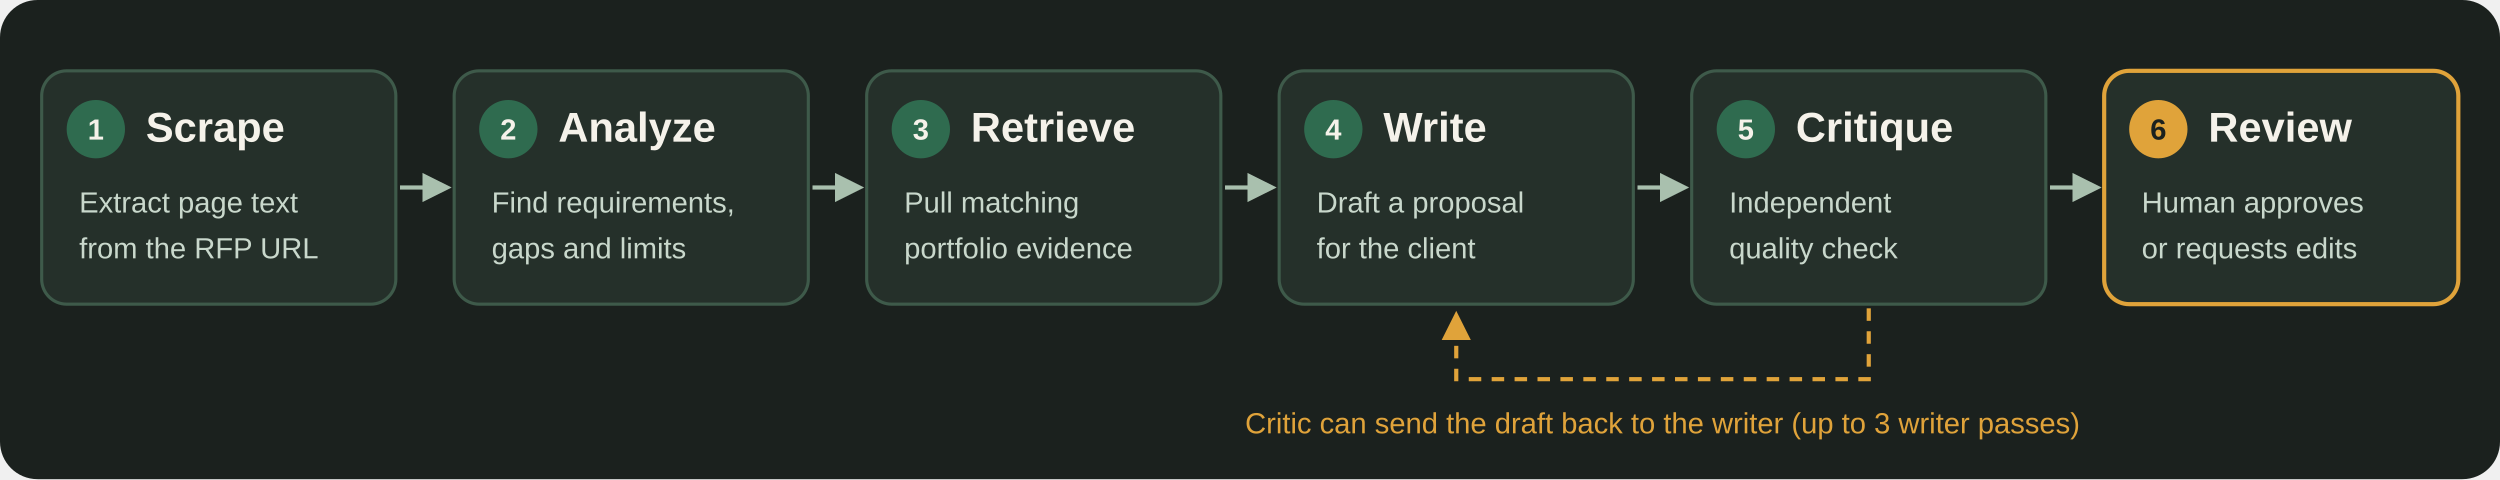
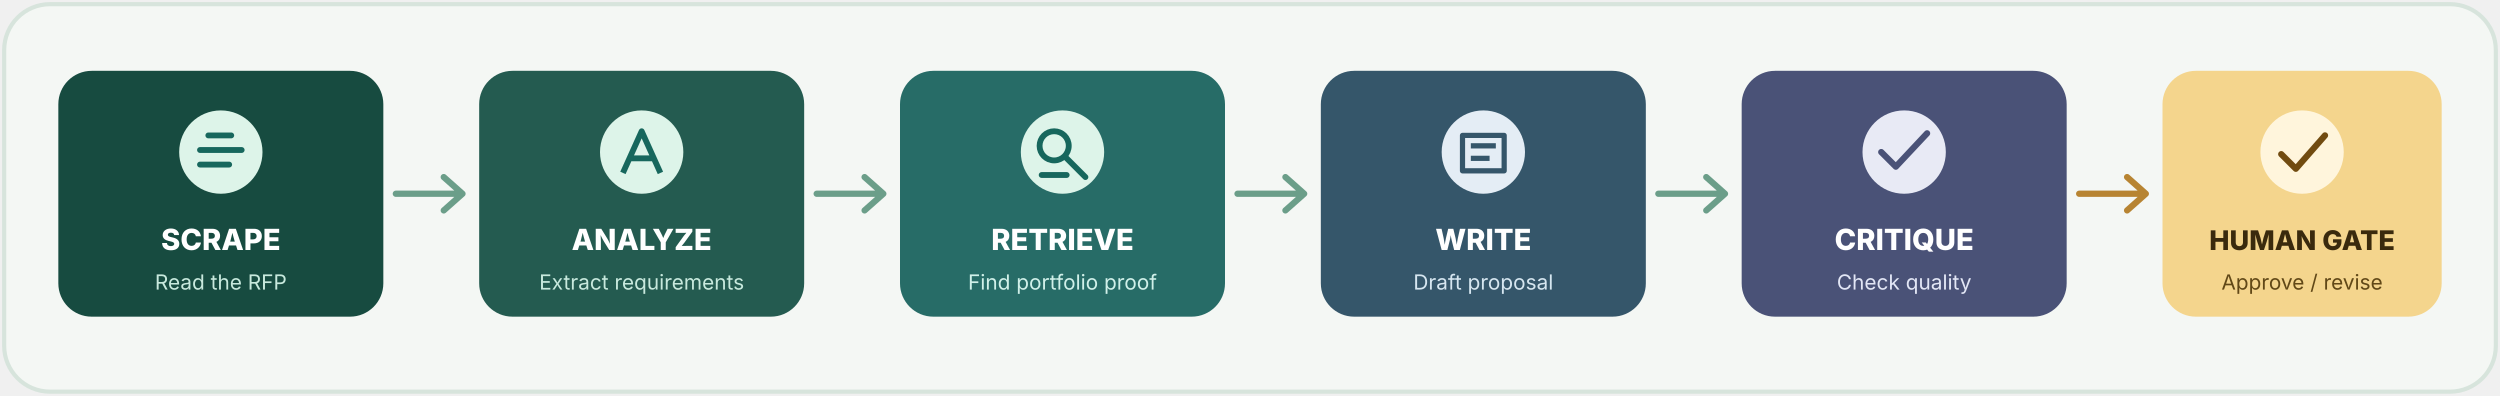
- <svg xmlns="http://www.w3.org/2000/svg" width="1200" height="230" viewBox="0 0 1200 230" role="img" aria-labelledby="pipe-title pipe-desc">
-   <defs>
-     <marker id="arrow" viewBox="0 0 10 10" refX="8" refY="5" markerWidth="7" markerHeight="7" orient="auto">
-       <path d="M0 0 L10 5 L0 10 z" fill="#A9C0AE" />
-     </marker>
-     <marker id="arrow-amber" viewBox="0 0 10 10" refX="8" refY="5" markerWidth="7" markerHeight="7" orient="auto">
-       <path d="M0 0 L10 5 L0 10 z" fill="#E0A33A" />
-     </marker>
-   </defs>
-   <rect width="1200" height="230" rx="18" fill="#1B211E" />
-   <g font-family="'Segoe UI', 'Helvetica Neue', Arial, sans-serif">
-     <rect x="20" y="34" width="170" height="112" rx="12" fill="#25302A" stroke="#3E5A4A" stroke-width="1.5" />
-     <circle cx="46" cy="62" r="14" fill="#2F6B4F" />
-     <text x="46" y="67" text-anchor="middle" font-size="14" font-weight="700" fill="#F5F2EA">1</text>
-     <text x="70" y="68" font-size="20" font-weight="700" fill="#F5F2EA">Scrape</text>
-     <text x="38" y="102" font-size="14" fill="#C9D8CC">Extract page text</text>
-     <text x="38" y="124" font-size="14" fill="#C9D8CC">from the RFP URL</text>
-     <rect x="218" y="34" width="170" height="112" rx="12" fill="#25302A" stroke="#3E5A4A" stroke-width="1.5" />
-     <circle cx="244" cy="62" r="14" fill="#2F6B4F" />
-     <text x="244" y="67" text-anchor="middle" font-size="14" font-weight="700" fill="#F5F2EA">2</text>
-     <text x="268" y="68" font-size="20" font-weight="700" fill="#F5F2EA">Analyze</text>
-     <text x="236" y="102" font-size="14" fill="#C9D8CC">Find requirements,</text>
-     <text x="236" y="124" font-size="14" fill="#C9D8CC">gaps and limits</text>
-     <rect x="416" y="34" width="170" height="112" rx="12" fill="#25302A" stroke="#3E5A4A" stroke-width="1.5" />
-     <circle cx="442" cy="62" r="14" fill="#2F6B4F" />
-     <text x="442" y="67" text-anchor="middle" font-size="14" font-weight="700" fill="#F5F2EA">3</text>
-     <text x="466" y="68" font-size="20" font-weight="700" fill="#F5F2EA">Retrieve</text>
-     <text x="434" y="102" font-size="14" fill="#C9D8CC">Pull matching</text>
-     <text x="434" y="124" font-size="14" fill="#C9D8CC">portfolio evidence</text>
-     <rect x="614" y="34" width="170" height="112" rx="12" fill="#25302A" stroke="#3E5A4A" stroke-width="1.5" />
-     <circle cx="640" cy="62" r="14" fill="#2F6B4F" />
-     <text x="640" y="67" text-anchor="middle" font-size="14" font-weight="700" fill="#F5F2EA">4</text>
-     <text x="664" y="68" font-size="20" font-weight="700" fill="#F5F2EA">Write</text>
-     <text x="632" y="102" font-size="14" fill="#C9D8CC">Draft a proposal</text>
-     <text x="632" y="124" font-size="14" fill="#C9D8CC">for the client</text>
-     <rect x="812" y="34" width="170" height="112" rx="12" fill="#25302A" stroke="#3E5A4A" stroke-width="1.5" />
-     <circle cx="838" cy="62" r="14" fill="#2F6B4F" />
-     <text x="838" y="67" text-anchor="middle" font-size="14" font-weight="700" fill="#F5F2EA">5</text>
-     <text x="862" y="68" font-size="20" font-weight="700" fill="#F5F2EA">Critique</text>
-     <text x="830" y="102" font-size="14" fill="#C9D8CC">Independent</text>
-     <text x="830" y="124" font-size="14" fill="#C9D8CC">quality check</text>
-     <rect x="1010" y="34" width="170" height="112" rx="12" fill="#25302A" stroke="#E0A33A" stroke-width="2" />
-     <circle cx="1036" cy="62" r="14" fill="#E0A33A" />
-     <text x="1036" y="67" text-anchor="middle" font-size="14" font-weight="700" fill="#1B211E">6</text>
-     <text x="1060" y="68" font-size="20" font-weight="700" fill="#F5F2EA">Review</text>
-     <text x="1028" y="102" font-size="14" fill="#C9D8CC">Human approves</text>
-     <text x="1028" y="124" font-size="14" fill="#C9D8CC">or requests edits</text>
+ <svg xmlns="http://www.w3.org/2000/svg" width="1200" height="190" viewBox="0 0 1200 190" role="img" aria-labelledby="t d">
+   <rect x="2" y="2" width="1196" height="186" rx="22" fill="#F4F7F4" stroke="#D7E4DC" stroke-width="2" />
+   <g font-family="Inter,Arial,sans-serif" text-anchor="middle">
+     <g transform="translate(28 34)">
+       <rect width="156" height="118" rx="16" fill="#174B40" />
+       <circle cx="78" cy="39" r="20" fill="#DDF4E9" />
+       <path d="M68 38h20M68 45h14M72 31h11" stroke="#17675D" stroke-width="2.8" stroke-linecap="round" />
+       <text x="78" y="86" fill="#FFFFFF" font-size="14" font-weight="800">SCRAPE</text>
+       <text x="78" y="105" fill="#C8E9DD" font-size="10">Read the RFP</text>
+     </g>
+     <path d="M190 93h32m-9-8 9 8-9 8" fill="none" stroke="#6B9E89" stroke-width="3" stroke-linecap="round" stroke-linejoin="round" />
+     <g transform="translate(230 34)">
+       <rect width="156" height="118" rx="16" fill="#245B50" />
+       <circle cx="78" cy="39" r="20" fill="#DDF4E9" />
+       <path d="M69 49l9-20 9 20M72 42h12" stroke="#17675D" stroke-width="2.8" fill="none" stroke-linejoin="round" />
+       <text x="78" y="86" fill="#FFFFFF" font-size="14" font-weight="800">ANALYZE</text>
+       <text x="78" y="105" fill="#C8E9DD" font-size="10">Extract requirements</text>
+     </g>
+     <path d="M392 93h32m-9-8 9 8-9 8" fill="none" stroke="#6B9E89" stroke-width="3" stroke-linecap="round" stroke-linejoin="round" />
+     <g transform="translate(432 34)">
+       <rect width="156" height="118" rx="16" fill="#276C67" />
+       <circle cx="78" cy="39" r="20" fill="#DDF4E9" />
+       <circle cx="74" cy="36" r="7" fill="none" stroke="#17675D" stroke-width="2.8" />
+       <path d="M80 42l9 9M68 50h12" stroke="#17675D" stroke-width="2.8" stroke-linecap="round" />
+       <text x="78" y="86" fill="#FFFFFF" font-size="14" font-weight="800">RETRIEVE</text>
+       <text x="78" y="105" fill="#D0F0E9" font-size="10">Find portfolio proof</text>
+     </g>
+     <path d="M594 93h32m-9-8 9 8-9 8" fill="none" stroke="#6B9E89" stroke-width="3" stroke-linecap="round" stroke-linejoin="round" />
+     <g transform="translate(634 34)">
+       <rect width="156" height="118" rx="16" fill="#35566A" />
+       <circle cx="78" cy="39" r="20" fill="#E4EDF5" />
+       <path d="M68 31h20v17H68zM72 36h12M72 42h9" stroke="#35566A" stroke-width="2.5" fill="none" stroke-linejoin="round" />
+       <text x="78" y="86" fill="#FFFFFF" font-size="14" font-weight="800">WRITE</text>
+       <text x="78" y="105" fill="#D6E6F0" font-size="10">Draft proposal</text>
+     </g>
+     <path d="M796 93h32m-9-8 9 8-9 8" fill="none" stroke="#6B9E89" stroke-width="3" stroke-linecap="round" stroke-linejoin="round" />
+     <g transform="translate(836 34)">
+       <rect width="156" height="118" rx="16" fill="#4A5277" />
+       <circle cx="78" cy="39" r="20" fill="#E8EAF5" />
+       <path d="M67 39l7 7 15-16" stroke="#4A5277" stroke-width="3" fill="none" stroke-linecap="round" stroke-linejoin="round" />
+       <text x="78" y="86" fill="#FFFFFF" font-size="14" font-weight="800">CRITIQUE</text>
+       <text x="78" y="105" fill="#E2E6F5" font-size="10">Check quality</text>
+     </g>
+     <path d="M998 93h32m-9-8 9 8-9 8" fill="none" stroke="#B78432" stroke-width="3" stroke-linecap="round" stroke-linejoin="round" />
+     <g transform="translate(1038 34)">
+       <rect width="134" height="118" rx="16" fill="#F4D58D" />
+       <circle cx="67" cy="39" r="20" fill="#FFF5DC" />
+       <path d="M57 40l7 7 14-16" stroke="#714B10" stroke-width="3" fill="none" stroke-linecap="round" stroke-linejoin="round" />
+       <text x="67" y="86" fill="#3A2A0D" font-size="13" font-weight="800">HUMAN GATE</text>
+       <text x="67" y="105" fill="#614817" font-size="10">Approve / revise</text>
+     </g>
  </g>
-   <g stroke="#A9C0AE" stroke-width="2" fill="none" marker-end="url(#arrow)">
-     <path d="M192 90 H214" />
-     <path d="M390 90 H412" />
-     <path d="M588 90 H610" />
-     <path d="M786 90 H808" />
-     <path d="M984 90 H1006" />
-   </g>
-   <path d="M897 148 V182 H699 V152" fill="none" stroke="#E0A33A" stroke-width="2" stroke-dasharray="6 5" marker-end="url(#arrow-amber)" />
-   <text x="798" y="208" text-anchor="middle" font-family="'Segoe UI', 'Helvetica Neue', Arial, sans-serif" font-size="14" fill="#E0A33A">Critic can send the draft back to the writer (up to 3 writer passes)</text>
</svg>
